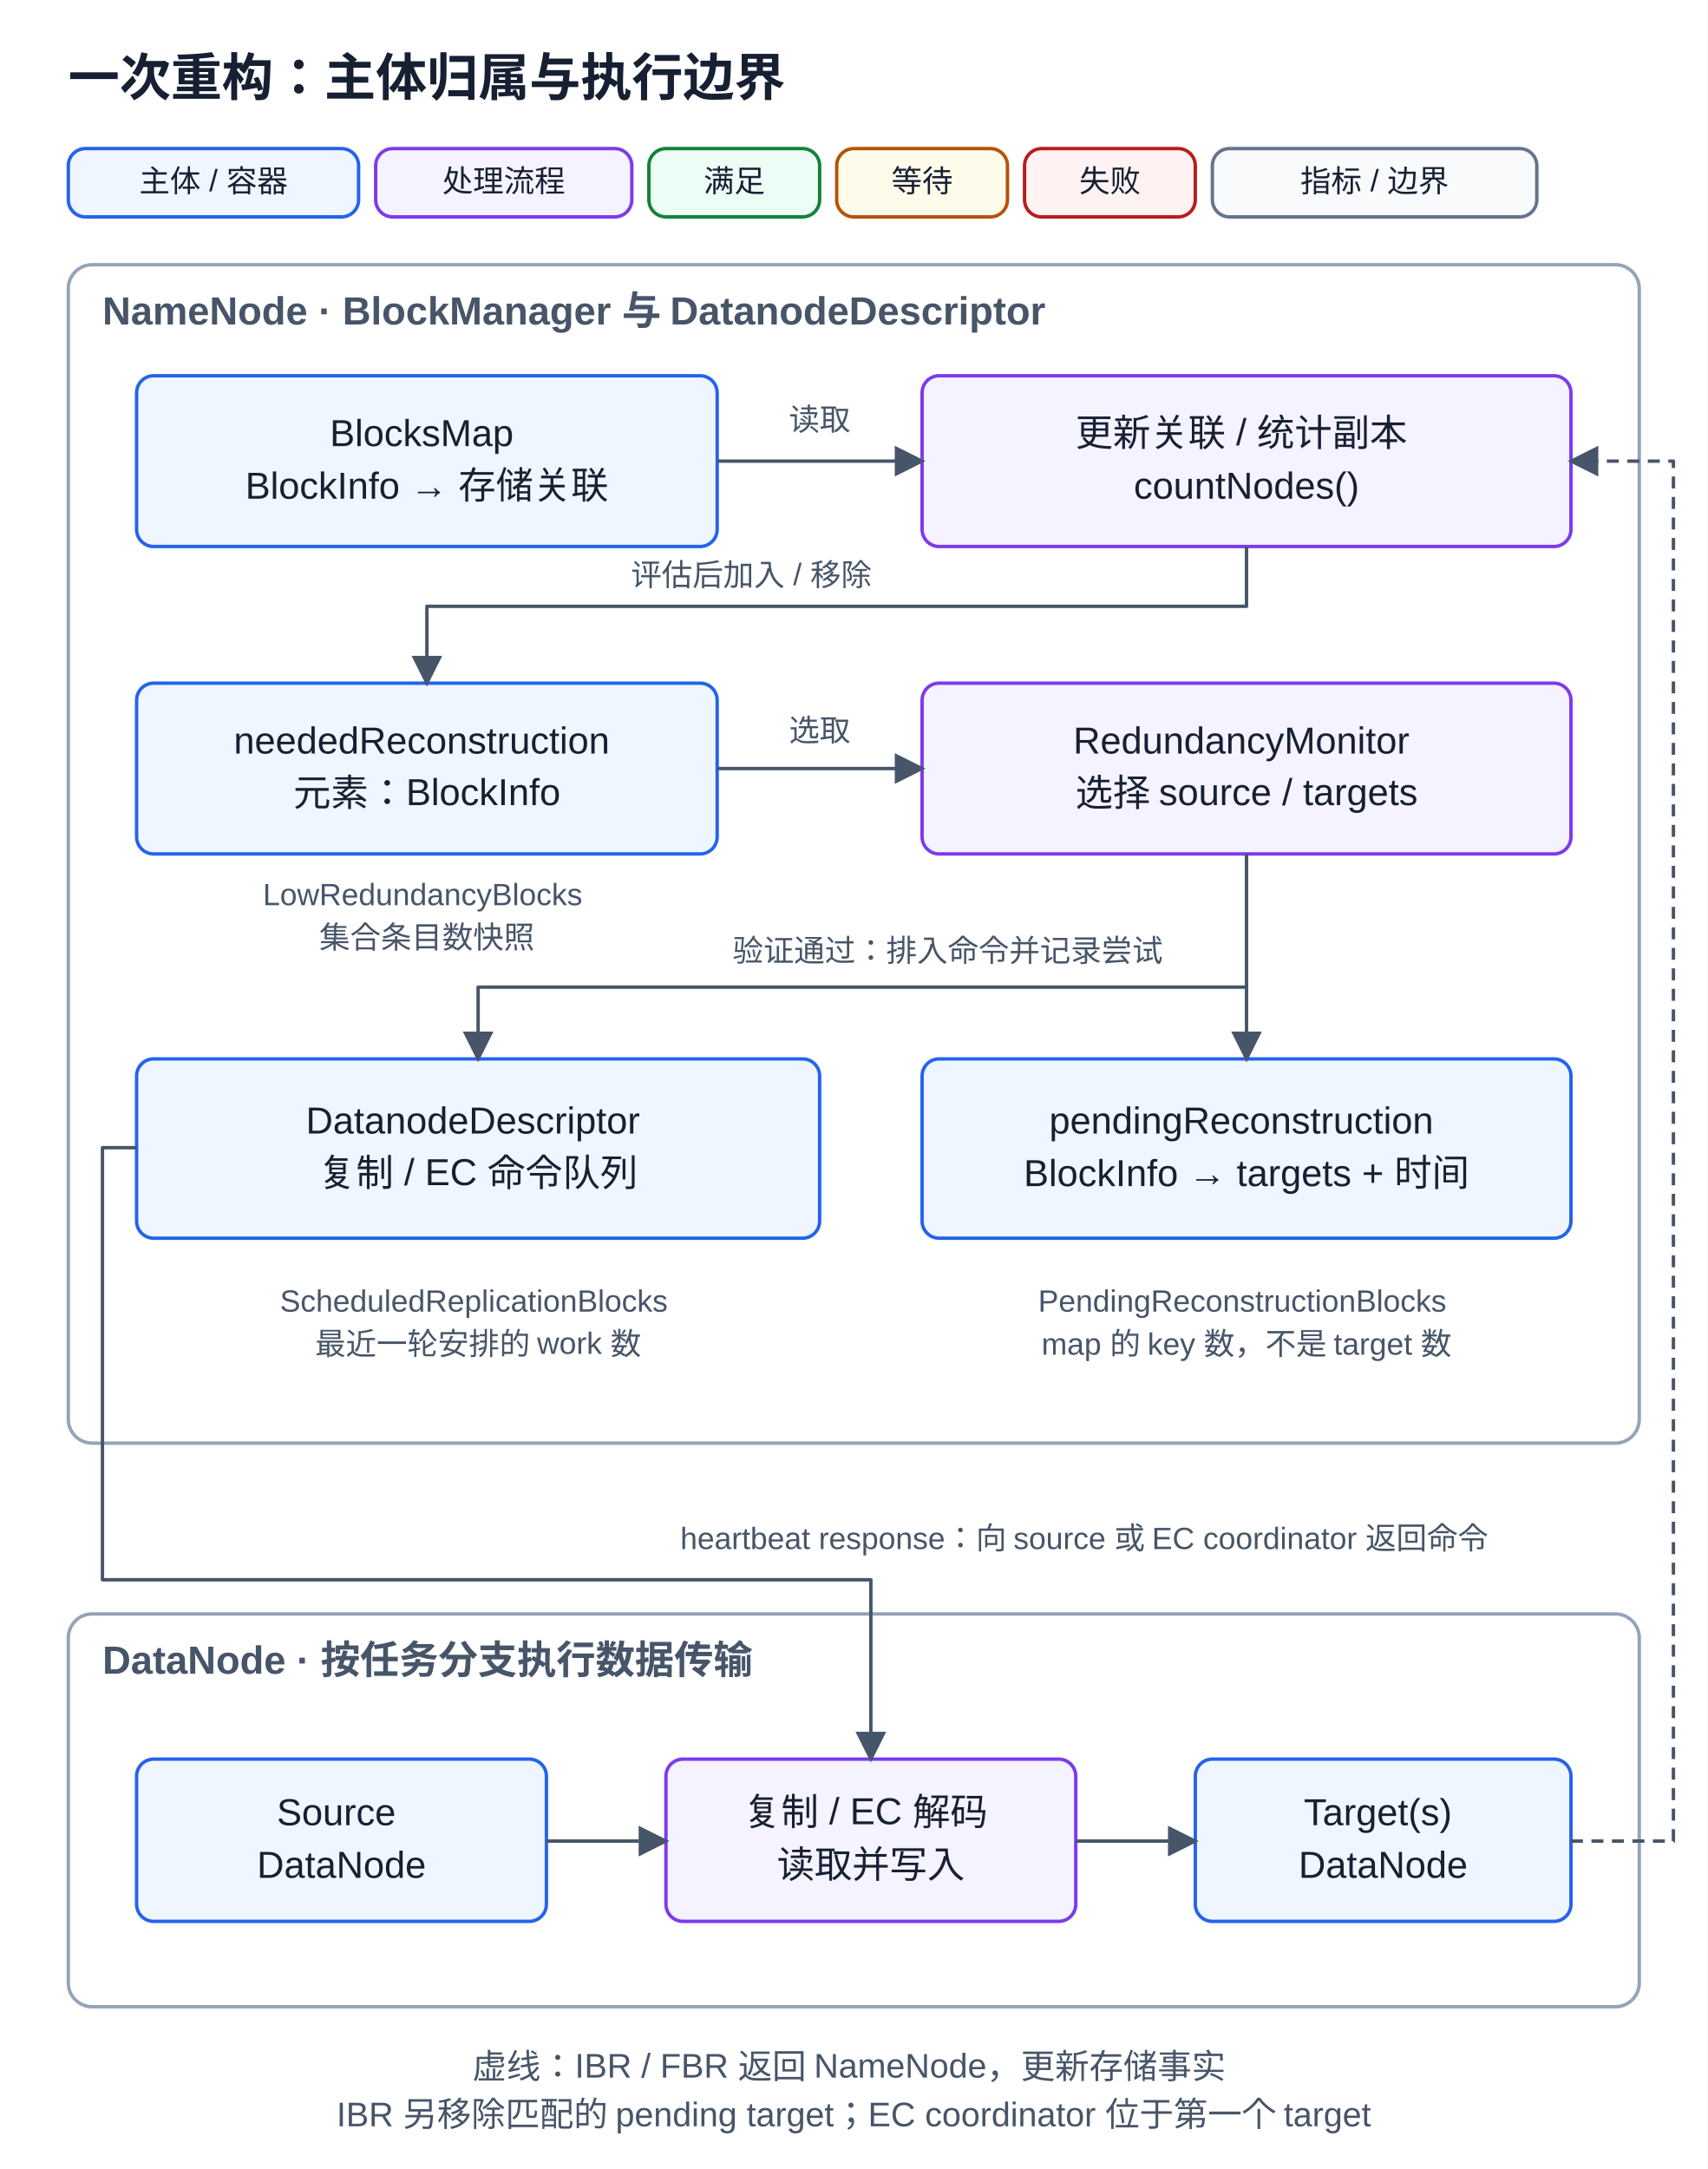
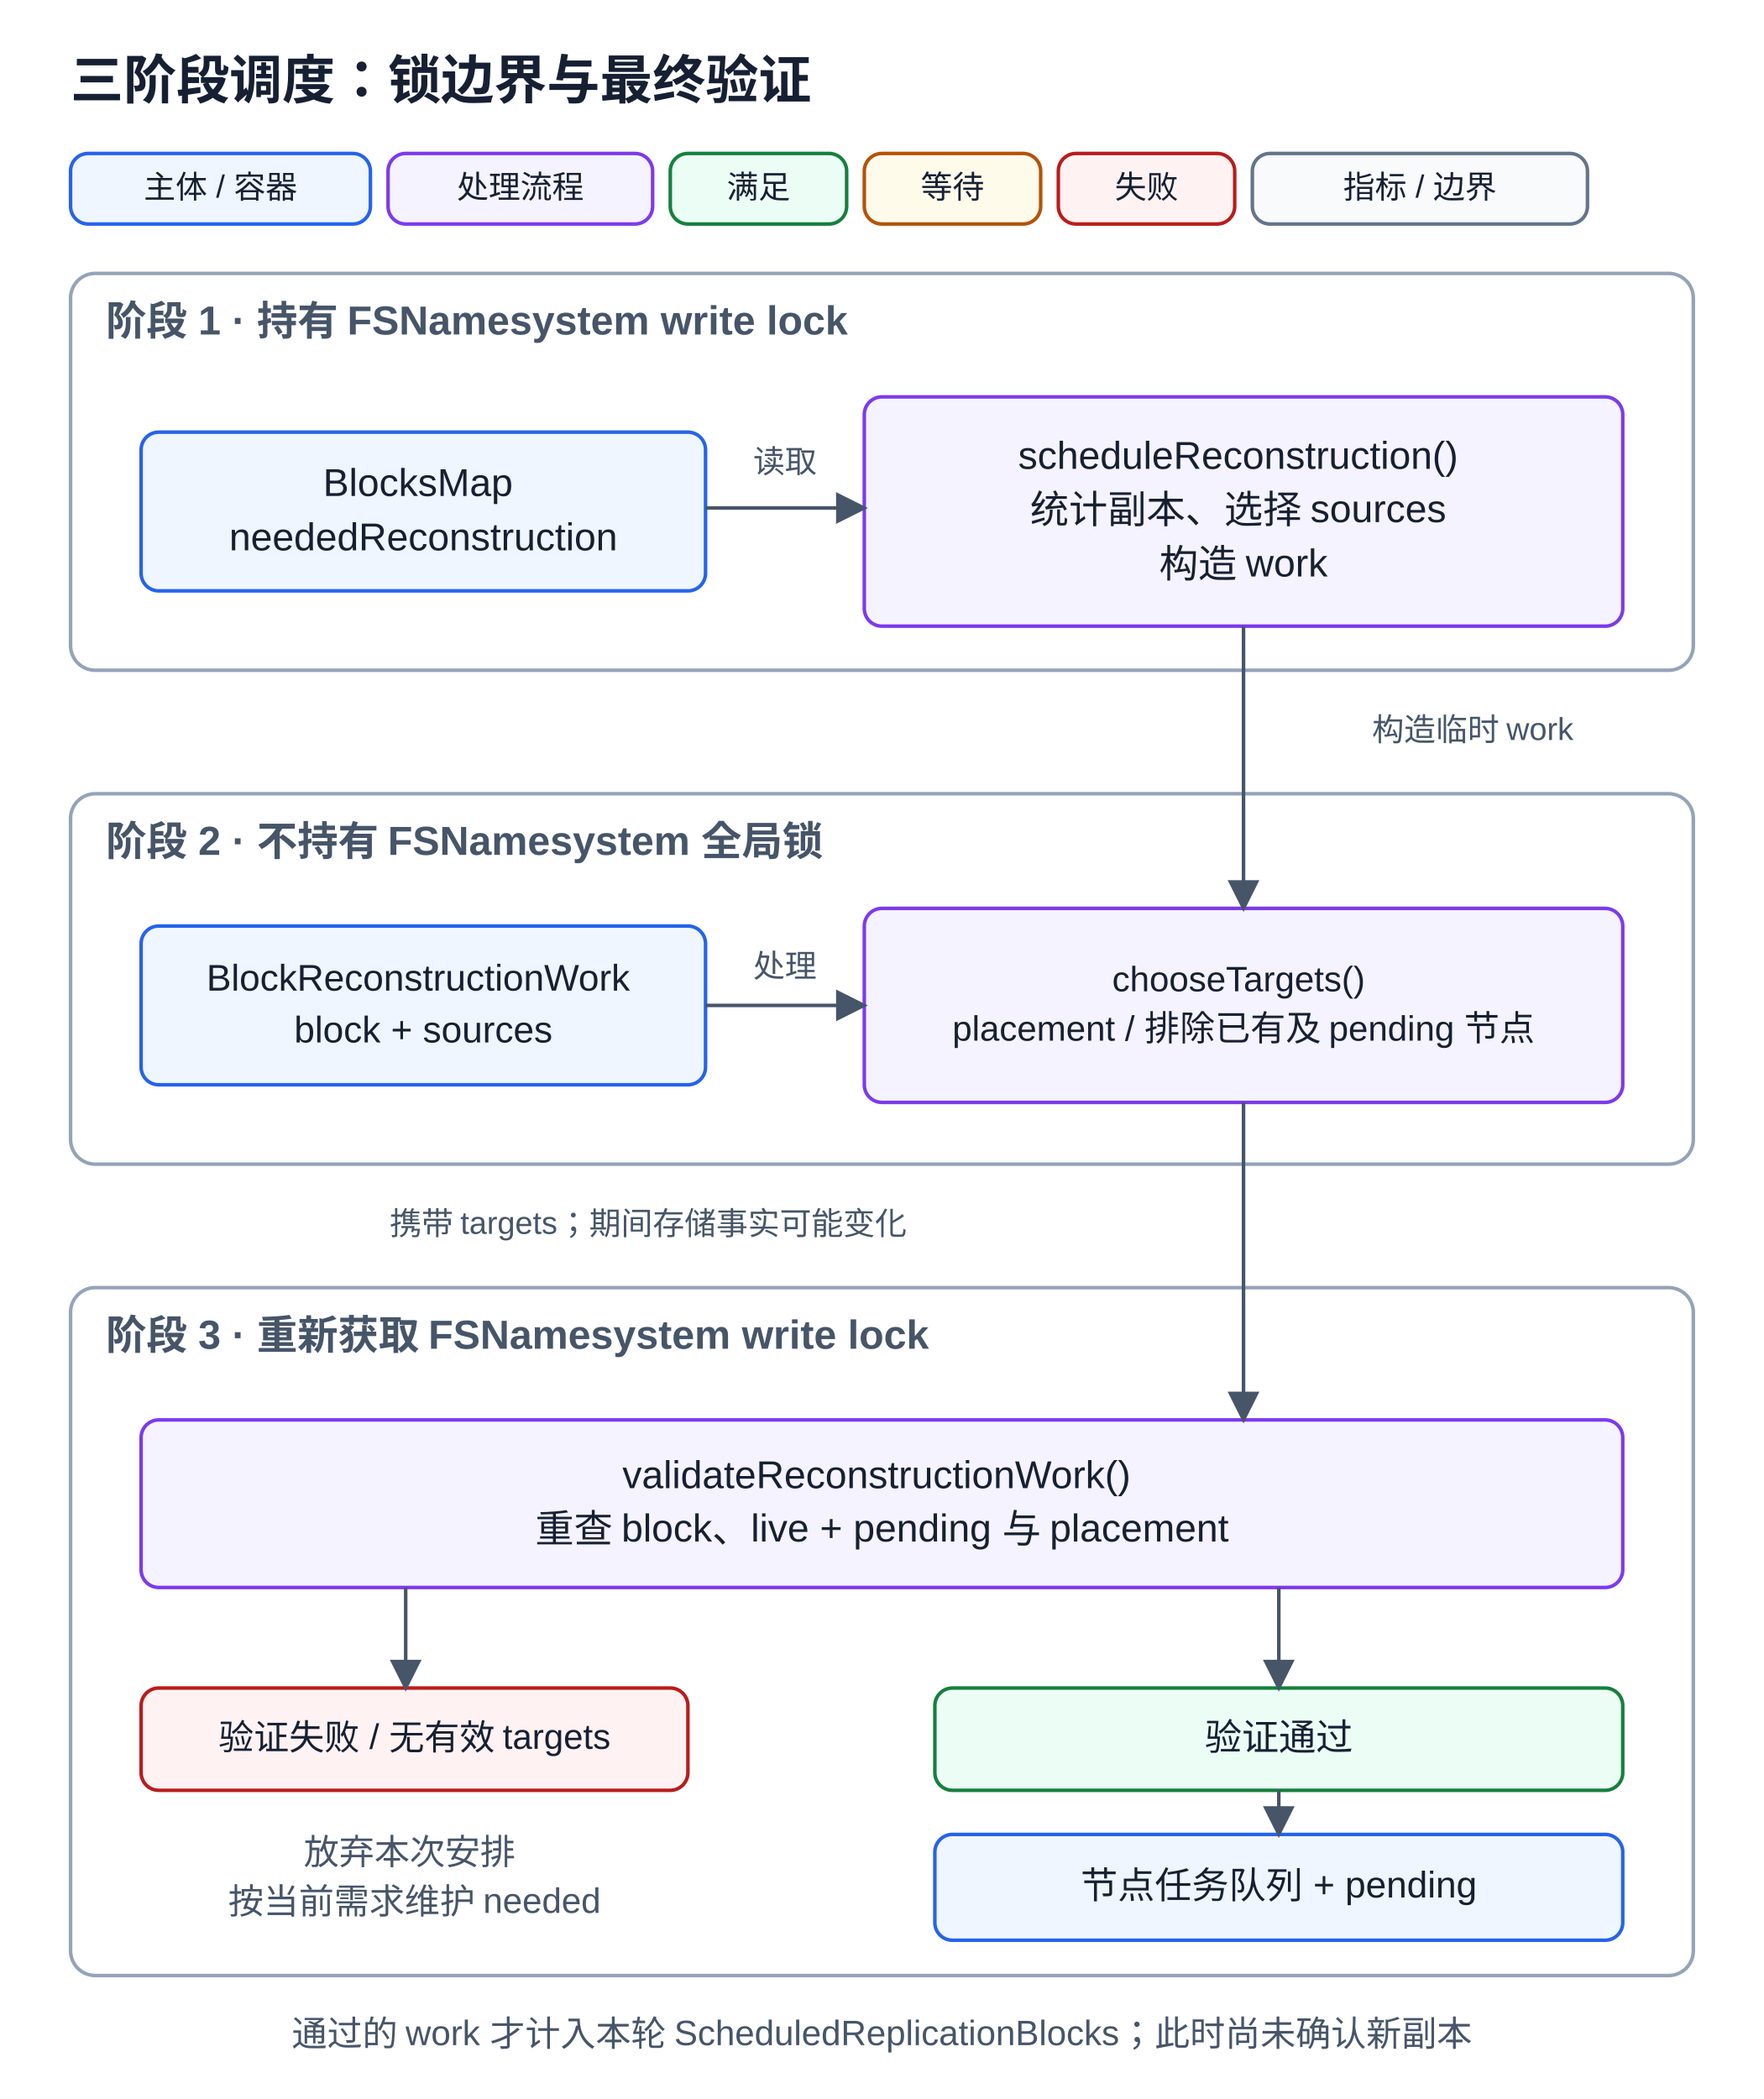
- <svg xmlns="http://www.w3.org/2000/svg" width="1000" height="1270" viewBox="0 0 1000 1270" role="img" aria-labelledby="title desc">
+ <svg xmlns="http://www.w3.org/2000/svg" width="1000" height="1190" viewBox="0 0 1000 1190" role="img" aria-labelledby="title desc">
  <defs>
    <marker id="arrow" markerWidth="9" markerHeight="9" refX="8" refY="4.5" orient="auto">
      <path d="M0,0 L9,4.5 L0,9 Z" fill="#475569" />
    </marker>
  </defs>
-   <rect width="1000" height="1270" fill="white" />
+   <rect width="1000" height="1190" fill="white" />
  <g font-family="Arial, 'PingFang SC', 'Microsoft YaHei', sans-serif">
    <text x="40" y="56" font-size="30" font-weight="600" text-anchor="start" fill="#172033">
-       <tspan x="40" dy="0">一次重构：主体归属与执行边界</tspan>
+       <tspan x="40" dy="0">三阶段调度：锁边界与最终验证</tspan>
    </text>
    <rect x="40" y="87" width="170" height="40" rx="10" fill="#eff6ff" stroke="#2563eb" stroke-width="2" />
    <text x="125.0" y="112.4" font-size="18" font-weight="400" text-anchor="middle" fill="#172033">
      <tspan x="125.0" dy="0">主体 / 容器</tspan>
    </text>
    <rect x="220" y="87" width="150" height="40" rx="10" fill="#f5f3ff" stroke="#7c3aed" stroke-width="2" />
    <text x="295.0" y="112.4" font-size="18" font-weight="400" text-anchor="middle" fill="#172033">
      <tspan x="295.0" dy="0">处理流程</tspan>
    </text>
    <rect x="380" y="87" width="100" height="40" rx="10" fill="#ecfdf5" stroke="#15803d" stroke-width="2" />
    <text x="430.0" y="112.4" font-size="18" font-weight="400" text-anchor="middle" fill="#172033">
      <tspan x="430.0" dy="0">满足</tspan>
    </text>
    <rect x="490" y="87" width="100" height="40" rx="10" fill="#fffbeb" stroke="#b45309" stroke-width="2" />
    <text x="540.0" y="112.4" font-size="18" font-weight="400" text-anchor="middle" fill="#172033">
      <tspan x="540.0" dy="0">等待</tspan>
    </text>
    <rect x="600" y="87" width="100" height="40" rx="10" fill="#fef2f2" stroke="#b91c1c" stroke-width="2" />
    <text x="650.0" y="112.4" font-size="18" font-weight="400" text-anchor="middle" fill="#172033">
      <tspan x="650.0" dy="0">失败</tspan>
    </text>
    <rect x="710" y="87" width="190" height="40" rx="10" fill="#f8fafc" stroke="#64748b" stroke-width="2" />
    <text x="805.0" y="112.4" font-size="18" font-weight="400" text-anchor="middle" fill="#172033">
      <tspan x="805.0" dy="0">指标 / 边界</tspan>
    </text>
-     <rect x="40" y="155" width="920" height="690" rx="14" fill="#ffffff" stroke="#94a3b8" stroke-width="2" />
+     <rect x="40" y="155" width="920" height="225" rx="14" fill="#ffffff" stroke="#94a3b8" stroke-width="2" />
    <text x="60" y="190" font-size="23" font-weight="600" text-anchor="start" fill="#475569">
-       <tspan x="60" dy="0">NameNode · BlockManager 与 DatanodeDescriptor</tspan>
+       <tspan x="60" dy="0">阶段 1 · 持有 FSNamesystem write lock</tspan>
    </text>
-     <rect x="80" y="220" width="340" height="100" rx="10" fill="#eff6ff" stroke="#2563eb" stroke-width="2" />
-     <text x="250.0" y="261.2" font-size="22" font-weight="400" text-anchor="middle" fill="#172033">
-       <tspan x="250.0" dy="0">BlocksMap</tspan>
-       <tspan x="250.0" dy="30.8">BlockInfo → 存储关联</tspan>
+     <rect x="80" y="245" width="320" height="90" rx="10" fill="#eff6ff" stroke="#2563eb" stroke-width="2" />
+     <text x="240.0" y="281.2" font-size="22" font-weight="400" text-anchor="middle" fill="#172033">
+       <tspan x="240.0" dy="0">BlocksMap</tspan>
+       <tspan x="240.0" dy="30.8">neededReconstruction</tspan>
    </text>
-     <rect x="540" y="220" width="380" height="100" rx="10" fill="#f5f3ff" stroke="#7c3aed" stroke-width="2" />
-     <text x="730.0" y="261.2" font-size="22" font-weight="400" text-anchor="middle" fill="#172033">
-       <tspan x="730.0" dy="0">更新关联 / 统计副本</tspan>
-       <tspan x="730.0" dy="30.8">countNodes()</tspan>
+     <rect x="490" y="225" width="430" height="130" rx="10" fill="#f5f3ff" stroke="#7c3aed" stroke-width="2" />
+     <text x="705.0" y="265.8" font-size="22" font-weight="400" text-anchor="middle" fill="#172033">
+       <tspan x="705.0" dy="0">scheduleReconstruction()</tspan>
+       <tspan x="705.0" dy="30.8">统计副本、选择 sources</tspan>
+       <tspan x="705.0" dy="30.8">构造 work</tspan>
    </text>
-     <polyline points="420,270 540,270" fill="none" stroke="#475569" stroke-width="2" stroke-linejoin="round" marker-end="url(#arrow)" />
-     <text x="480.0" y="252" font-size="18" font-weight="400" text-anchor="middle" fill="#475569">
-       <tspan x="480.0" dy="0">读取</tspan>
+     <polyline points="400,288 490,288" fill="none" stroke="#475569" stroke-width="2" stroke-linejoin="round" marker-end="url(#arrow)" />
+     <text x="445.0" y="268" font-size="18" font-weight="400" text-anchor="middle" fill="#475569">
+       <tspan x="445.0" dy="0">读取</tspan>
    </text>
-     <rect x="80" y="400" width="340" height="100" rx="10" fill="#eff6ff" stroke="#2563eb" stroke-width="2" />
-     <text x="250.0" y="441.2" font-size="22" font-weight="400" text-anchor="middle" fill="#172033">
-       <tspan x="250.0" dy="0">neededReconstruction</tspan>
-       <tspan x="250.0" dy="30.8">元素：BlockInfo</tspan>
+     <rect x="40" y="450" width="920" height="210" rx="14" fill="#ffffff" stroke="#94a3b8" stroke-width="2" />
+     <text x="60" y="485" font-size="23" font-weight="600" text-anchor="start" fill="#475569">
+       <tspan x="60" dy="0">阶段 2 · 不持有 FSNamesystem 全局锁</tspan>
    </text>
-     <rect x="540" y="400" width="380" height="100" rx="10" fill="#f5f3ff" stroke="#7c3aed" stroke-width="2" />
-     <text x="730.0" y="441.2" font-size="22" font-weight="400" text-anchor="middle" fill="#172033">
-       <tspan x="730.0" dy="0">RedundancyMonitor</tspan>
-       <tspan x="730.0" dy="30.8">选择 source / targets</tspan>
+     <rect x="80" y="525" width="320" height="90" rx="10" fill="#eff6ff" stroke="#2563eb" stroke-width="2" />
+     <text x="240.0" y="561.6" font-size="21" font-weight="400" text-anchor="middle" fill="#172033">
+       <tspan x="240.0" dy="0">BlockReconstructionWork</tspan>
+       <tspan x="240.0" dy="29.4">block + sources</tspan>
    </text>
-     <polyline points="730,320 730,355 250,355 250,400" fill="none" stroke="#475569" stroke-width="2" stroke-linejoin="round" marker-end="url(#arrow)" />
-     <text x="440.0" y="343" font-size="18" font-weight="400" text-anchor="middle" fill="#475569">
-       <tspan x="440.0" dy="0">评估后加入 / 移除</tspan>
+     <rect x="490" y="515" width="430" height="110" rx="10" fill="#f5f3ff" stroke="#7c3aed" stroke-width="2" />
+     <text x="705.0" y="562.0" font-size="20" font-weight="400" text-anchor="middle" fill="#172033">
+       <tspan x="705.0" dy="0">chooseTargets()</tspan>
+       <tspan x="705.0" dy="28.0">placement / 排除已有及 pending 节点</tspan>
    </text>
-     <polyline points="420,450 540,450" fill="none" stroke="#475569" stroke-width="2" stroke-linejoin="round" marker-end="url(#arrow)" />
-     <text x="480.0" y="434" font-size="18" font-weight="400" text-anchor="middle" fill="#475569">
-       <tspan x="480.0" dy="0">选取</tspan>
+     <polyline points="705,355 705,515" fill="none" stroke="#475569" stroke-width="2" stroke-linejoin="round" marker-end="url(#arrow)" />
+     <text x="835.0" y="420" font-size="18" font-weight="400" text-anchor="middle" fill="#475569">
+       <tspan x="835.0" dy="0">构造临时 work</tspan>
    </text>
-     <text x="250.0" y="530" font-size="18" font-weight="400" text-anchor="middle" fill="#475569">
-       <tspan x="250.0" dy="0">LowRedundancyBlocks</tspan>
-       <tspan x="250.0" dy="25.2">集合条目数快照</tspan>
+     <polyline points="400,570 490,570" fill="none" stroke="#475569" stroke-width="2" stroke-linejoin="round" marker-end="url(#arrow)" />
+     <text x="445.0" y="554" font-size="18" font-weight="400" text-anchor="middle" fill="#475569">
+       <tspan x="445.0" dy="0">处理</tspan>
    </text>
-     <rect x="80" y="620" width="400" height="105" rx="10" fill="#eff6ff" stroke="#2563eb" stroke-width="2" />
-     <text x="280.0" y="663.7" font-size="22" font-weight="400" text-anchor="middle" fill="#172033">
-       <tspan x="280.0" dy="0">DatanodeDescriptor</tspan>
-       <tspan x="280.0" dy="30.8">复制 / EC 命令队列</tspan>
+     <rect x="40" y="730" width="920" height="390" rx="14" fill="#ffffff" stroke="#94a3b8" stroke-width="2" />
+     <text x="60" y="765" font-size="23" font-weight="600" text-anchor="start" fill="#475569">
+       <tspan x="60" dy="0">阶段 3 · 重新获取 FSNamesystem write lock</tspan>
    </text>
-     <rect x="540" y="620" width="380" height="105" rx="10" fill="#eff6ff" stroke="#2563eb" stroke-width="2" />
-     <text x="730.0" y="663.7" font-size="22" font-weight="400" text-anchor="middle" fill="#172033">
-       <tspan x="730.0" dy="0">pendingReconstruction</tspan>
-       <tspan x="730.0" dy="30.8">
-         BlockInfo → targets + 时间
+     <rect x="80" y="805" width="840" height="95" rx="10" fill="#f5f3ff" stroke="#7c3aed" stroke-width="2" />
+     <text x="500.0" y="843.7" font-size="22" font-weight="400" text-anchor="middle" fill="#172033">
+       <tspan x="500.0" dy="0">validateReconstructionWork()</tspan>
+       <tspan x="500.0" dy="30.8">
+         重查 block、live + pending 与 placement
      </tspan>
    </text>
-     <polyline points="730,500 730,578 280,578 280,620" fill="none" stroke="#475569" stroke-width="2" stroke-linejoin="round" marker-end="url(#arrow)" />
-     <text x="555.0" y="563" font-size="18" font-weight="400" text-anchor="middle" fill="#475569">
-       <tspan x="555.0" dy="0">验证通过：排入命令并记录尝试</tspan>
+     <polyline points="705,625 705,805" fill="none" stroke="#475569" stroke-width="2" stroke-linejoin="round" marker-end="url(#arrow)" />
+     <text x="367.5" y="700" font-size="18" font-weight="400" text-anchor="middle" fill="#475569">
+       <tspan x="367.5" dy="0">携带 targets；期间存储事实可能变化</tspan>
    </text>
-     <polyline points="730,578 730,620" fill="none" stroke="#475569" stroke-width="2" stroke-linejoin="round" marker-end="url(#arrow)" />
-     <text x="280.0" y="768" font-size="18" font-weight="400" text-anchor="middle" fill="#475569">
-       <tspan x="280.0" dy="0">ScheduledReplicationBlocks</tspan>
-       <tspan x="280.0" dy="25.2">最近一轮安排的 work 数</tspan>
+     <rect x="80" y="957" width="310" height="58" rx="10" fill="#fef2f2" stroke="#b91c1c" stroke-width="2" />
+     <text x="235.0" y="992.0" font-size="20" font-weight="400" text-anchor="middle" fill="#172033">
+       <tspan x="235.0" dy="0">验证失败 / 无有效 targets</tspan>
    </text>
-     <text x="730.0" y="768" font-size="18" font-weight="400" text-anchor="middle" fill="#475569">
-       <tspan x="730.0" dy="0">PendingReconstructionBlocks</tspan>
-       <tspan x="730.0" dy="25.2">map 的 key 数，不是 target 数</tspan>
+     <rect x="530" y="957" width="390" height="58" rx="10" fill="#ecfdf5" stroke="#15803d" stroke-width="2" />
+     <text x="725.0" y="992.3" font-size="21" font-weight="400" text-anchor="middle" fill="#172033">
+       <tspan x="725.0" dy="0">验证通过</tspan>
    </text>
-     <rect x="40" y="945" width="920" height="230" rx="14" fill="#ffffff" stroke="#94a3b8" stroke-width="2" />
-     <text x="60" y="980" font-size="23" font-weight="600" text-anchor="start" fill="#475569">
-       <tspan x="60" dy="0">DataNode · 按任务分支执行数据传输</tspan>
+     <polyline points="230,900 230,957" fill="none" stroke="#475569" stroke-width="2" stroke-linejoin="round" marker-end="url(#arrow)" />
+     <polyline points="725,900 725,957" fill="none" stroke="#475569" stroke-width="2" stroke-linejoin="round" marker-end="url(#arrow)" />
+     <text x="235.0" y="1057" font-size="20" font-weight="400" text-anchor="middle" fill="#475569">
+       <tspan x="235.0" dy="0">放弃本次安排</tspan>
+       <tspan x="235.0" dy="28.0">按当前需求维护 needed</tspan>
    </text>
-     <rect x="80" y="1030" width="240" height="95" rx="10" fill="#eff6ff" stroke="#2563eb" stroke-width="2" />
-     <text x="200.0" y="1068.7" font-size="22" font-weight="400" text-anchor="middle" fill="#172033">
-       <tspan x="200.0" dy="0">Source</tspan>
-       <tspan x="200.0" dy="30.8">DataNode</tspan>
+     <rect x="530" y="1040" width="390" height="60" rx="10" fill="#eff6ff" stroke="#2563eb" stroke-width="2" />
+     <text x="725.0" y="1076.3" font-size="21" font-weight="400" text-anchor="middle" fill="#172033">
+       <tspan x="725.0" dy="0">节点任务队列 + pending</tspan>
    </text>
-     <rect x="390" y="1030" width="240" height="95" rx="10" fill="#f5f3ff" stroke="#7c3aed" stroke-width="2" />
-     <text x="510.0" y="1068.7" font-size="22" font-weight="400" text-anchor="middle" fill="#172033">
-       <tspan x="510.0" dy="0">复制 / EC 解码</tspan>
-       <tspan x="510.0" dy="30.8">读取并写入</tspan>
-     </text>
-     <rect x="700" y="1030" width="220" height="95" rx="10" fill="#eff6ff" stroke="#2563eb" stroke-width="2" />
-     <text x="810.0" y="1068.7" font-size="22" font-weight="400" text-anchor="middle" fill="#172033">
-       <tspan x="810.0" dy="0">Target(s)</tspan>
-       <tspan x="810.0" dy="30.8">DataNode</tspan>
-     </text>
-     <polyline points="320,1078 390,1078" fill="none" stroke="#475569" stroke-width="2" stroke-linejoin="round" marker-end="url(#arrow)" />
-     <polyline points="630,1078 700,1078" fill="none" stroke="#475569" stroke-width="2" stroke-linejoin="round" marker-end="url(#arrow)" />
-     <polyline points="80,672 60,672 60,925 510,925 510,1030" fill="none" stroke="#475569" stroke-width="2" stroke-linejoin="round" marker-end="url(#arrow)" />
-     <text x="635.0" y="907" font-size="18" font-weight="400" text-anchor="middle" fill="#475569">
-       <tspan x="635.0" dy="0">
-         heartbeat response：向 source 或 EC coordinator 返回命令
-       </tspan>
-     </text>
-     <polyline points="920,1078 980,1078 980,270 920,270" fill="none" stroke="#475569" stroke-width="2" stroke-linejoin="round" stroke-dasharray="7 5" marker-end="url(#arrow)" />
-     <text x="500.0" y="1217" font-size="20" font-weight="400" text-anchor="middle" fill="#475569">
+     <polyline points="725,1015 725,1040" fill="none" stroke="#475569" stroke-width="2" stroke-linejoin="round" marker-end="url(#arrow)" />
+     <text x="500.0" y="1160" font-size="20" font-weight="400" text-anchor="middle" fill="#475569">
      <tspan x="500.0" dy="0">
-         虚线：IBR / FBR 返回 NameNode，更新存储事实
-       </tspan>
-       <tspan x="500.0" dy="28.0">
-         IBR 另移除匹配的 pending target；EC coordinator 位于第一个 target
+         通过的 work 才计入本轮 ScheduledReplicationBlocks；此时尚未确认新副本
      </tspan>
    </text>
  </g>
</svg>
